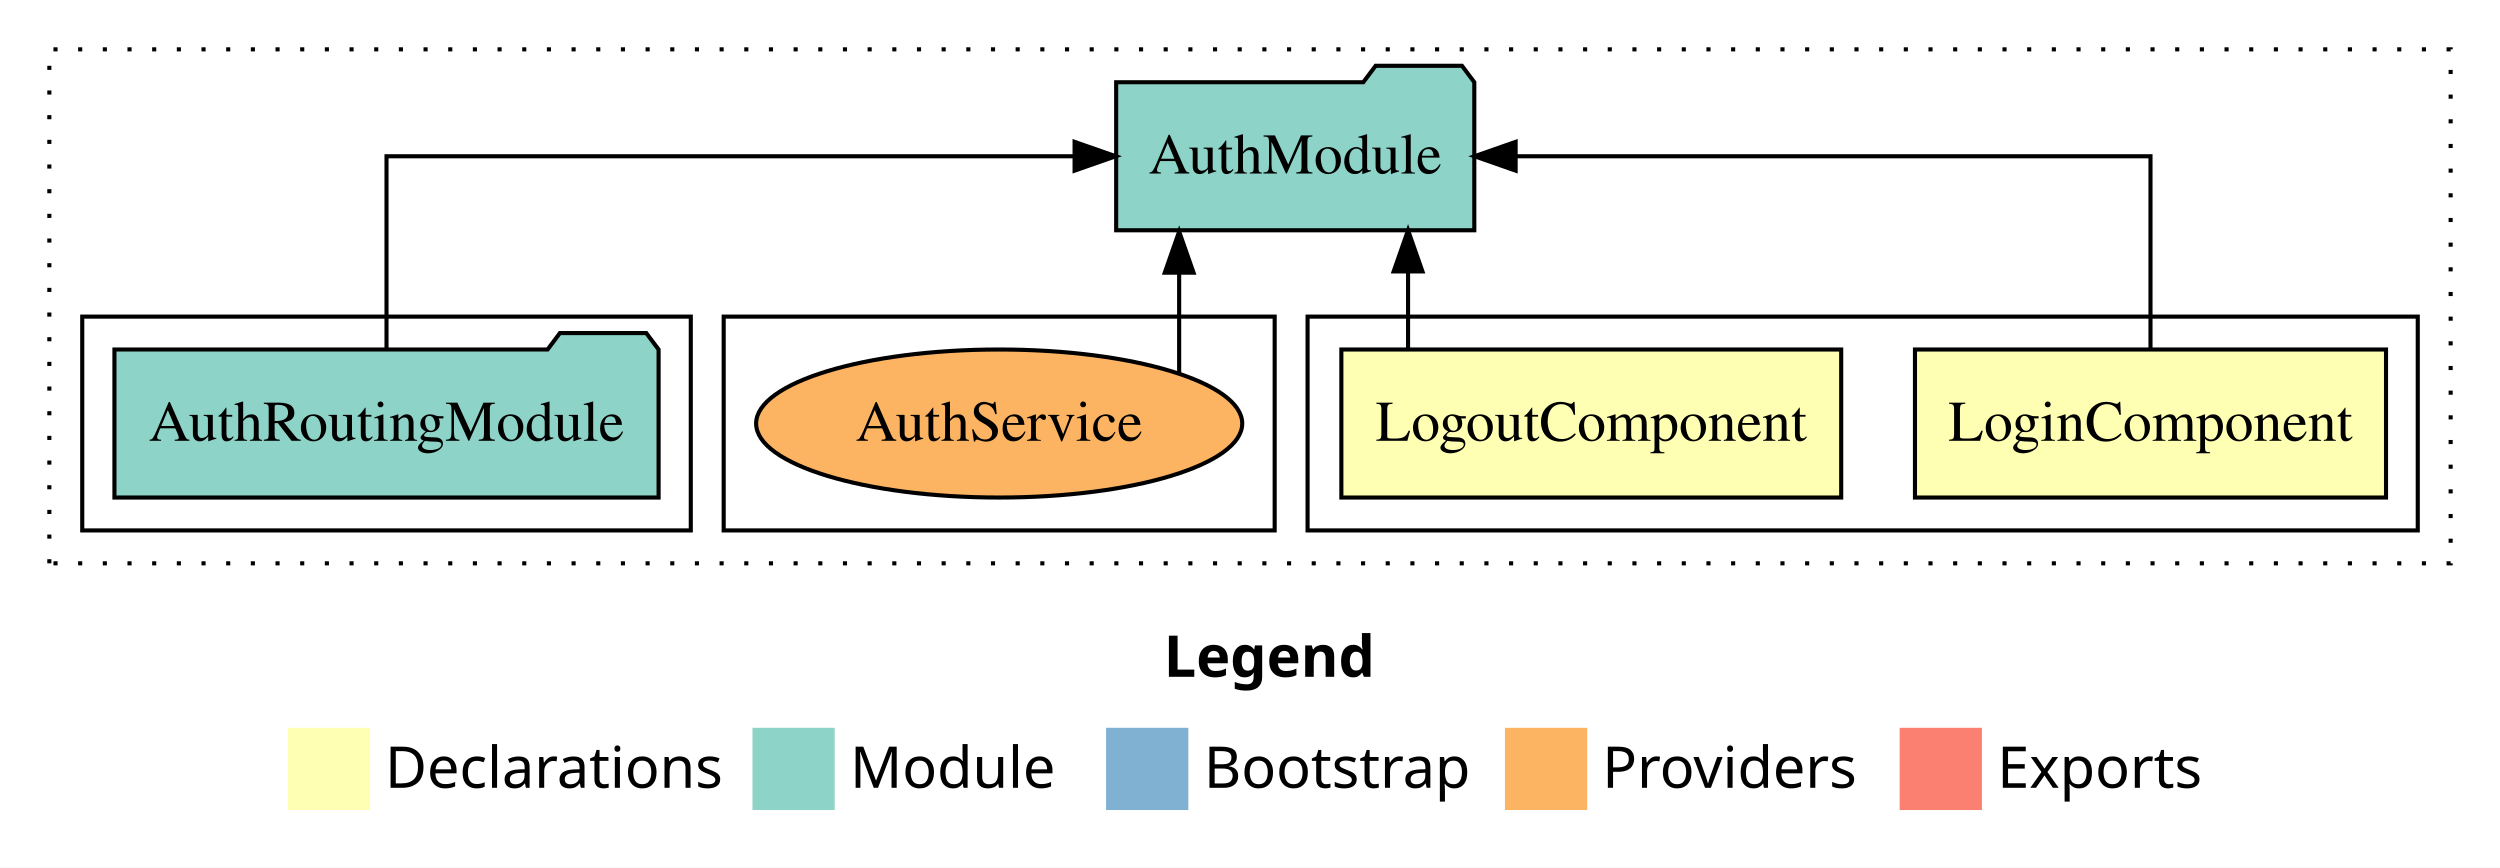
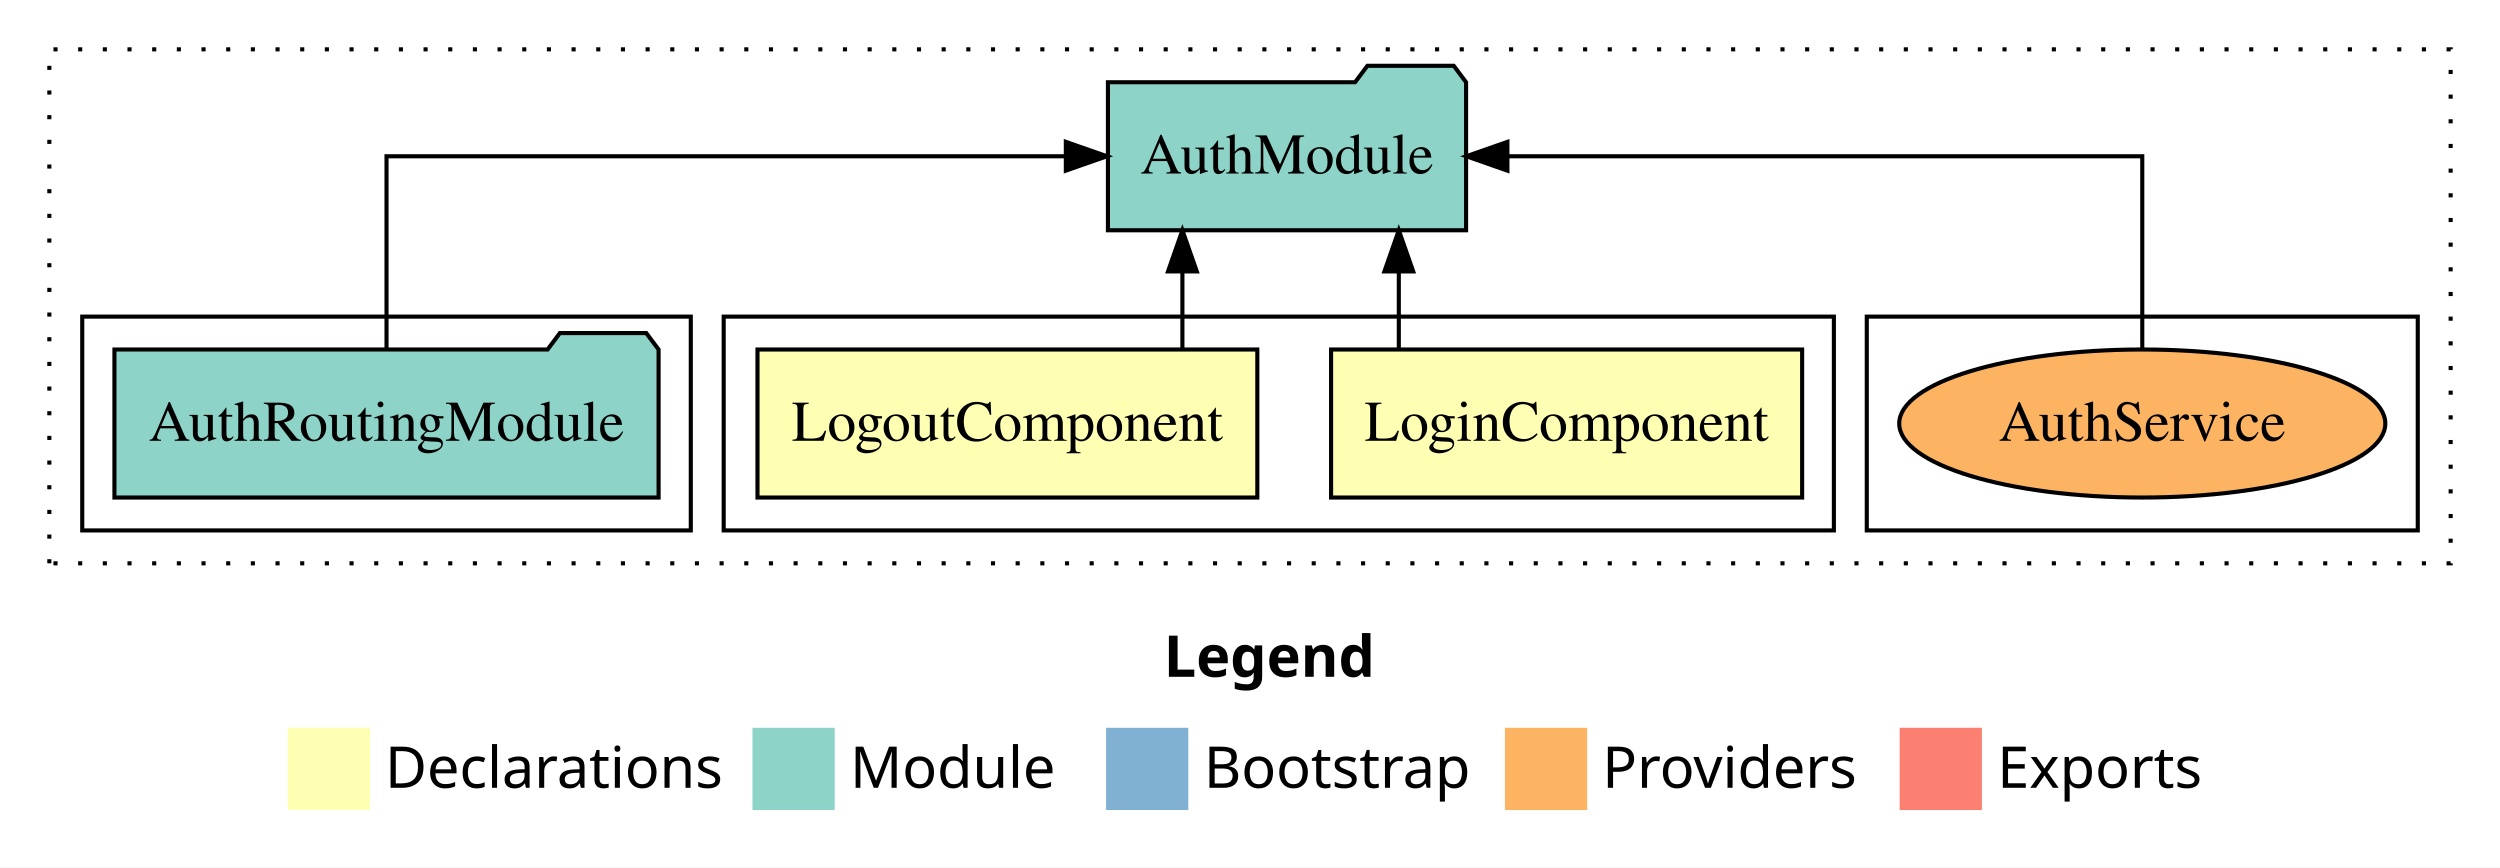
<svg xmlns="http://www.w3.org/2000/svg" width="608pt" height="211pt" viewBox="0.00 0.00 608.00 211.00">
  <g id="graph0" class="graph" transform="scale(1 1) rotate(0) translate(4 207)">
    <polygon fill="white" stroke="transparent" points="-4,4 -4,-207 604,-207 604,4 -4,4" />
    <text text-anchor="start" x="279.01" y="-42.4" font-family="Times-12" font-weight="bold" font-size="14.00">Legend</text>
    <polygon fill="#ffffb3" stroke="transparent" points="66,-10 66,-30 86,-30 86,-10 66,-10" />
    <text text-anchor="start" x="89.63" y="-15.4" font-family="Times-12" font-size="14.00">  Declarations</text>
    <polygon fill="#8dd3c7" stroke="transparent" points="179,-10 179,-30 199,-30 199,-10 179,-10" />
    <text text-anchor="start" x="202.73" y="-15.4" font-family="Times-12" font-size="14.00">  Module</text>
    <polygon fill="#80b1d3" stroke="transparent" points="265,-10 265,-30 285,-30 285,-10 265,-10" />
    <text text-anchor="start" x="288.78" y="-15.4" font-family="Times-12" font-size="14.00">  Bootstrap</text>
    <polygon fill="#fdb462" stroke="transparent" points="362,-10 362,-30 382,-30 382,-10 362,-10" />
    <text text-anchor="start" x="385.67" y="-15.4" font-family="Times-12" font-size="14.00">  Providers</text>
    <polygon fill="#fb8072" stroke="transparent" points="458,-10 458,-30 478,-30 478,-10 458,-10" />
    <text text-anchor="start" x="481.73" y="-15.4" font-family="Times-12" font-size="14.00">  Exports</text>
    <g id="clust1" class="cluster">
      <polygon fill="none" stroke="black" stroke-dasharray="1,5" points="8,-70 8,-195 592,-195 592,-70 8,-70" />
    </g>
+     <g id="clust8" class="cluster">
+       <polygon fill="none" stroke="black" points="450,-78 450,-130 584,-130 584,-78 450,-78" />
+     </g>
    <g id="clust2" class="cluster">
-       <polygon fill="none" stroke="black" points="314,-78 314,-130 584,-130 584,-78 314,-78" />
-     </g>
-     <g id="clust8" class="cluster">
-       <polygon fill="none" stroke="black" points="172,-78 172,-130 306,-130 306,-78 172,-78" />
+       <polygon fill="none" stroke="black" points="172,-78 172,-130 442,-130 442,-78 172,-78" />
    </g>
    <g id="clust5" class="cluster">
      <polygon fill="none" stroke="black" points="16,-78 16,-130 164,-130 164,-78 16,-78" />
    </g>
    <g id="node1" class="node">
-       <polygon fill="#ffffb3" stroke="black" points="576.28,-122 461.72,-122 461.72,-86 576.28,-86 576.28,-122" />
-       <text text-anchor="middle" x="519" y="-99.8" font-family="Times,serif" font-size="14.00">LoginComponent</text>
+       <polygon fill="#ffffb3" stroke="black" points="434.28,-122 319.72,-122 319.72,-86 434.28,-86 434.28,-122" />
+       <text text-anchor="middle" x="377" y="-99.8" font-family="Times,serif" font-size="14.00">LoginComponent</text>
    </g>
    <g id="node3" class="node">
-       <polygon fill="#8dd3c7" stroke="black" points="354.55,-187 351.55,-191 330.55,-191 327.55,-187 267.45,-187 267.45,-151 354.55,-151 354.55,-187" />
-       <text text-anchor="middle" x="311" y="-164.8" font-family="Times,serif" font-size="14.00">AuthModule</text>
+       <polygon fill="#8dd3c7" stroke="black" points="352.55,-187 349.55,-191 328.55,-191 325.55,-187 265.45,-187 265.45,-151 352.55,-151 352.55,-187" />
+       <text text-anchor="middle" x="309" y="-164.8" font-family="Times,serif" font-size="14.00">AuthModule</text>
    </g>
    <g id="edge1" class="edge">
-       <path fill="none" stroke="black" d="M519,-122.11C519,-141.34 519,-169 519,-169 519,-169 364.6,-169 364.6,-169" />
-       <polygon fill="black" stroke="black" points="364.6,-165.5 354.6,-169 364.6,-172.5 364.6,-165.5" />
+       <path fill="none" stroke="black" d="M336.19,-122.11C336.19,-122.11 336.19,-140.99 336.19,-140.99" />
+       <polygon fill="black" stroke="black" points="332.69,-140.99 336.19,-150.99 339.69,-140.99 332.69,-140.99" />
    </g>
    <g id="node2" class="node">
-       <polygon fill="#ffffb3" stroke="black" points="443.78,-122 322.22,-122 322.22,-86 443.78,-86 443.78,-122" />
-       <text text-anchor="middle" x="383" y="-99.8" font-family="Times,serif" font-size="14.00">LogoutComponent</text>
+       <polygon fill="#ffffb3" stroke="black" points="301.78,-122 180.22,-122 180.22,-86 301.78,-86 301.78,-122" />
+       <text text-anchor="middle" x="241" y="-99.8" font-family="Times,serif" font-size="14.00">LogoutComponent</text>
    </g>
    <g id="edge2" class="edge">
-       <path fill="none" stroke="black" d="M338.44,-122.11C338.44,-122.11 338.44,-140.99 338.44,-140.99" />
-       <polygon fill="black" stroke="black" points="334.94,-140.99 338.44,-150.99 341.94,-140.99 334.94,-140.99" />
+       <path fill="none" stroke="black" d="M283.56,-122.11C283.56,-122.11 283.56,-140.99 283.56,-140.99" />
+       <polygon fill="black" stroke="black" points="280.06,-140.99 283.56,-150.99 287.06,-140.99 280.06,-140.99" />
    </g>
    <g id="node4" class="node">
      <polygon fill="#8dd3c7" stroke="black" points="156.17,-122 153.17,-126 132.17,-126 129.17,-122 23.83,-122 23.83,-86 156.17,-86 156.17,-122" />
      <text text-anchor="middle" x="90" y="-99.8" font-family="Times,serif" font-size="14.00">AuthRoutingModule</text>
    </g>
    <g id="edge3" class="edge">
-       <path fill="none" stroke="black" d="M90,-122.11C90,-141.34 90,-169 90,-169 90,-169 257.34,-169 257.34,-169" />
-       <polygon fill="black" stroke="black" points="257.34,-172.5 267.34,-169 257.34,-165.5 257.34,-172.5" />
+       <path fill="none" stroke="black" d="M90,-122.11C90,-141.34 90,-169 90,-169 90,-169 255.21,-169 255.21,-169" />
+       <polygon fill="black" stroke="black" points="255.21,-172.5 265.21,-169 255.21,-165.5 255.21,-172.5" />
    </g>
    <g id="node5" class="node">
-       <ellipse fill="#fdb462" stroke="black" cx="239" cy="-104" rx="59.11" ry="18" />
-       <text text-anchor="middle" x="239" y="-99.8" font-family="Times,serif" font-size="14.00">AuthService</text>
+       <ellipse fill="#fdb462" stroke="black" cx="517" cy="-104" rx="59.11" ry="18" />
+       <text text-anchor="middle" x="517" y="-99.8" font-family="Times,serif" font-size="14.00">AuthService</text>
    </g>
    <g id="edge4" class="edge">
-       <path fill="none" stroke="black" d="M282.77,-116.23C282.77,-116.23 282.77,-140.68 282.77,-140.68" />
-       <polygon fill="black" stroke="black" points="279.27,-140.68 282.77,-150.68 286.27,-140.68 279.27,-140.68" />
+       <path fill="none" stroke="black" d="M517,-122.11C517,-141.34 517,-169 517,-169 517,-169 362.6,-169 362.6,-169" />
+       <polygon fill="black" stroke="black" points="362.6,-165.5 352.6,-169 362.6,-172.5 362.6,-165.5" />
    </g>
  </g>
</svg>
